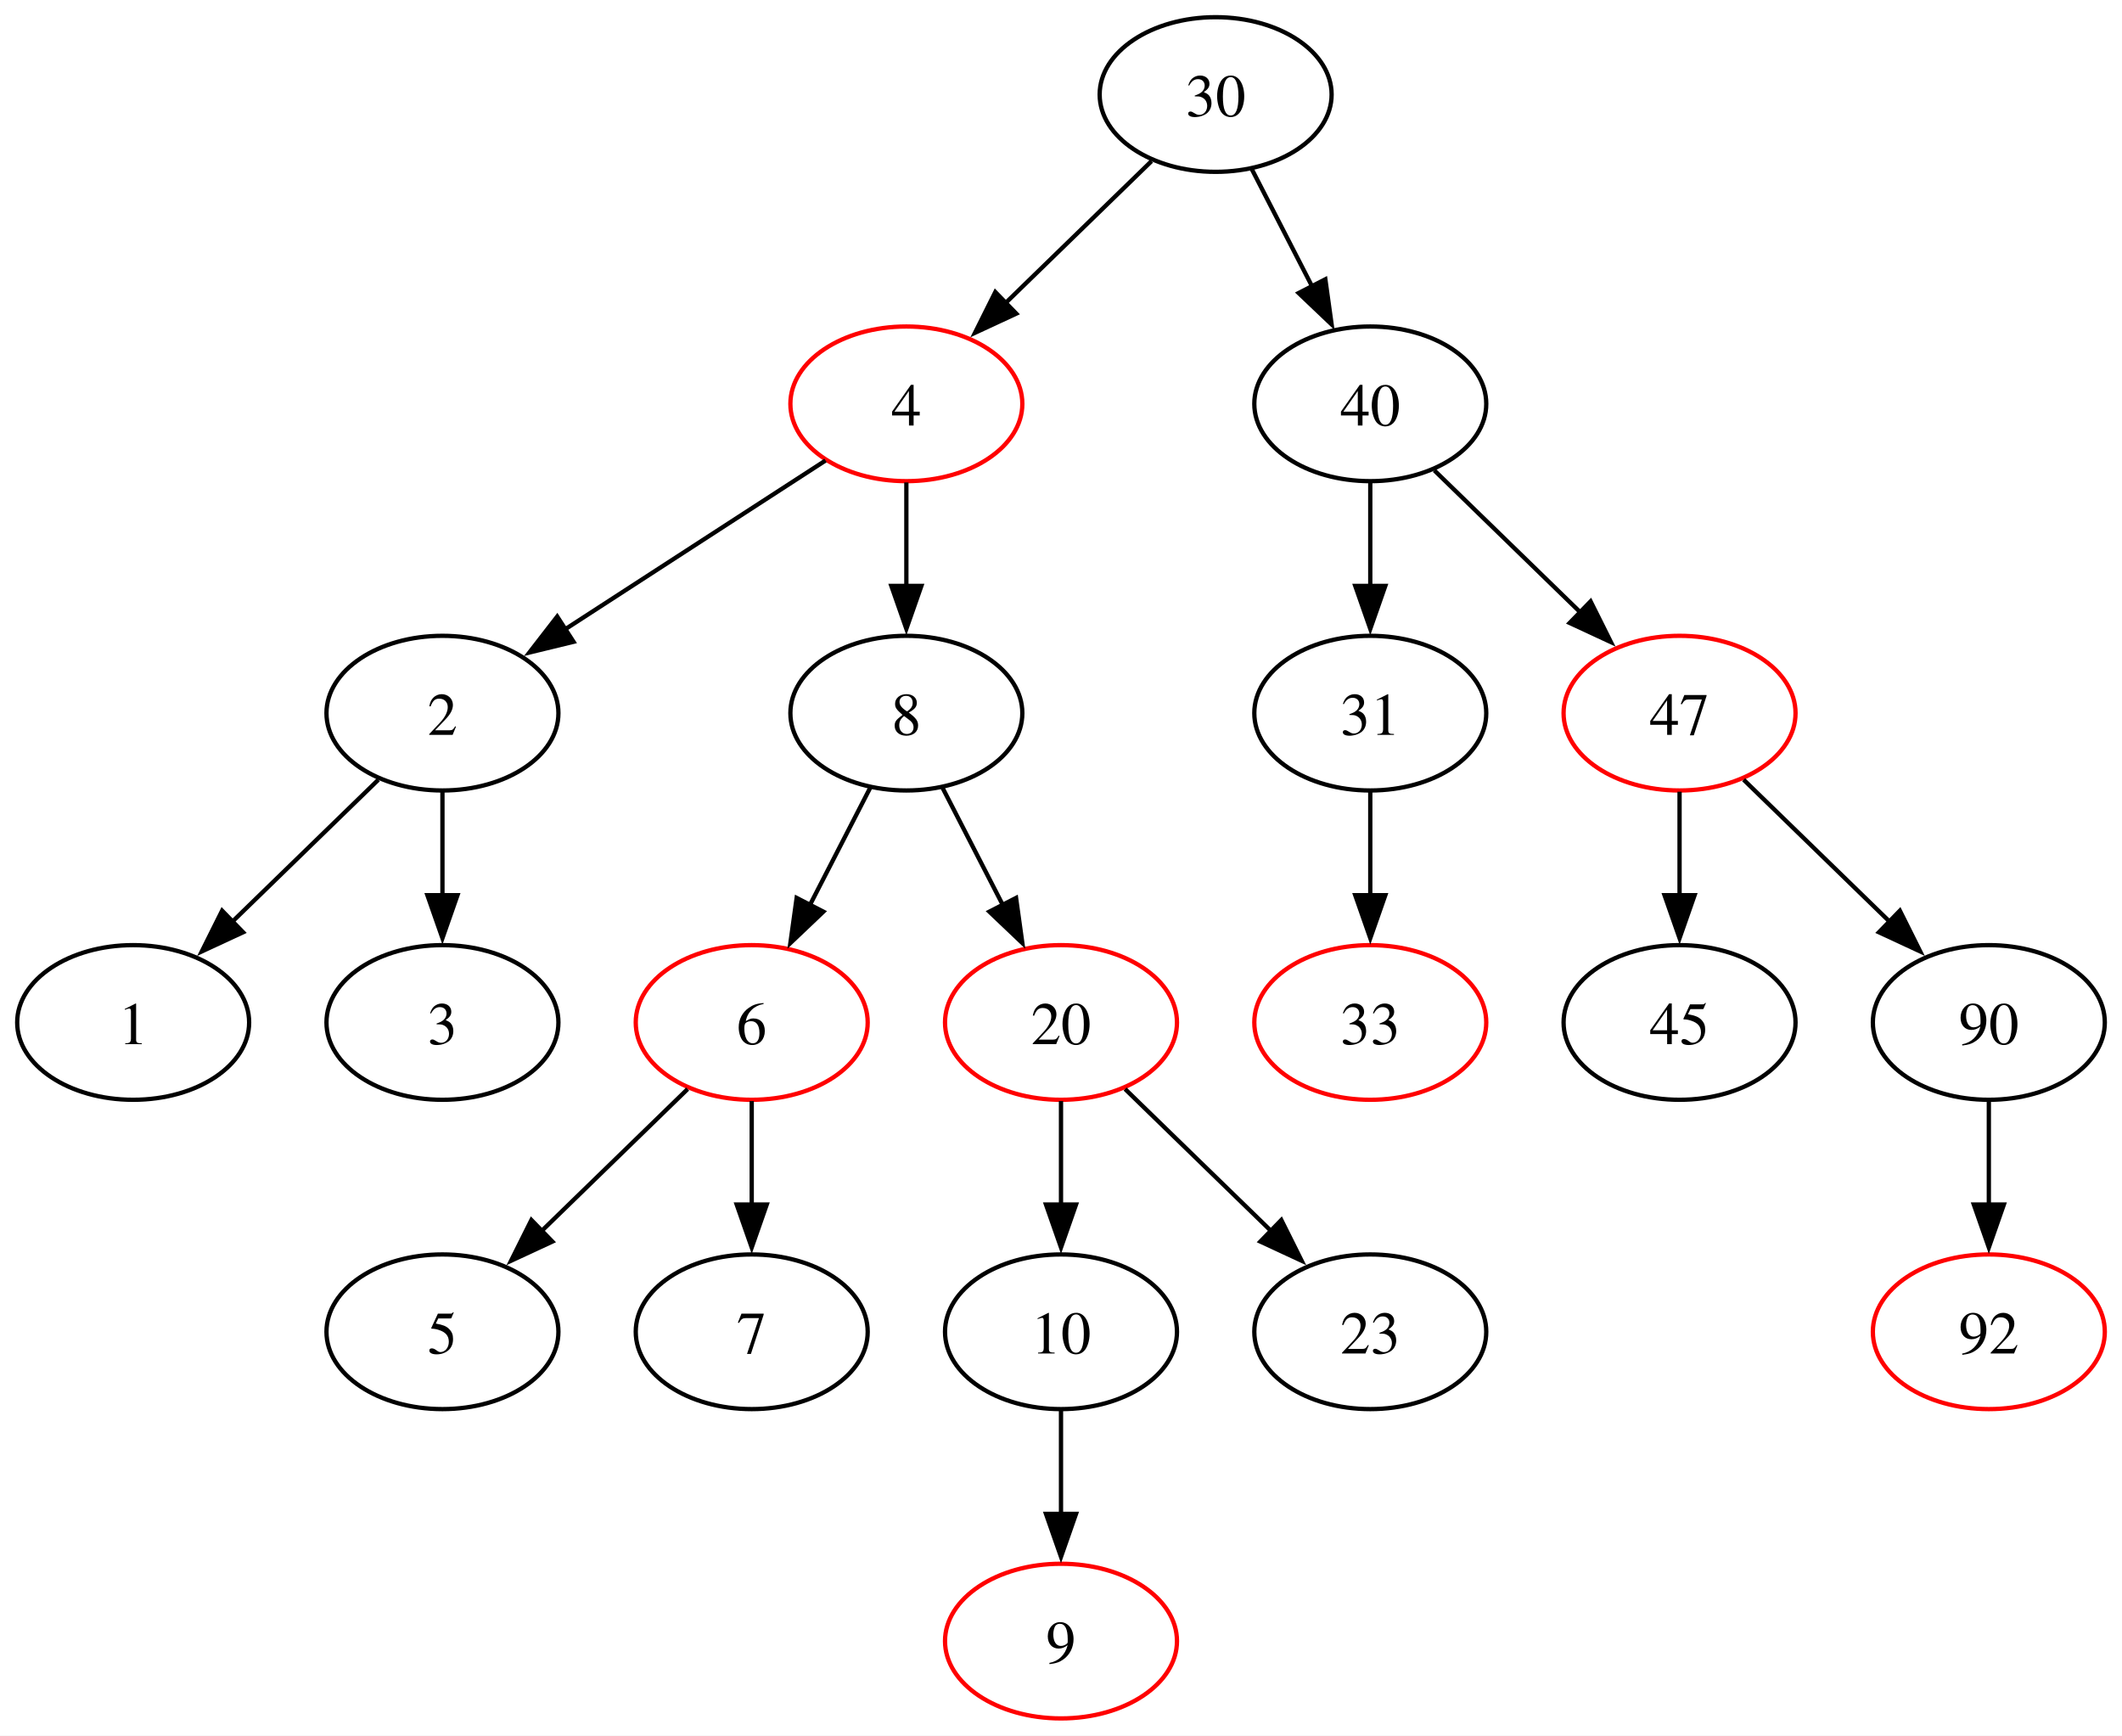
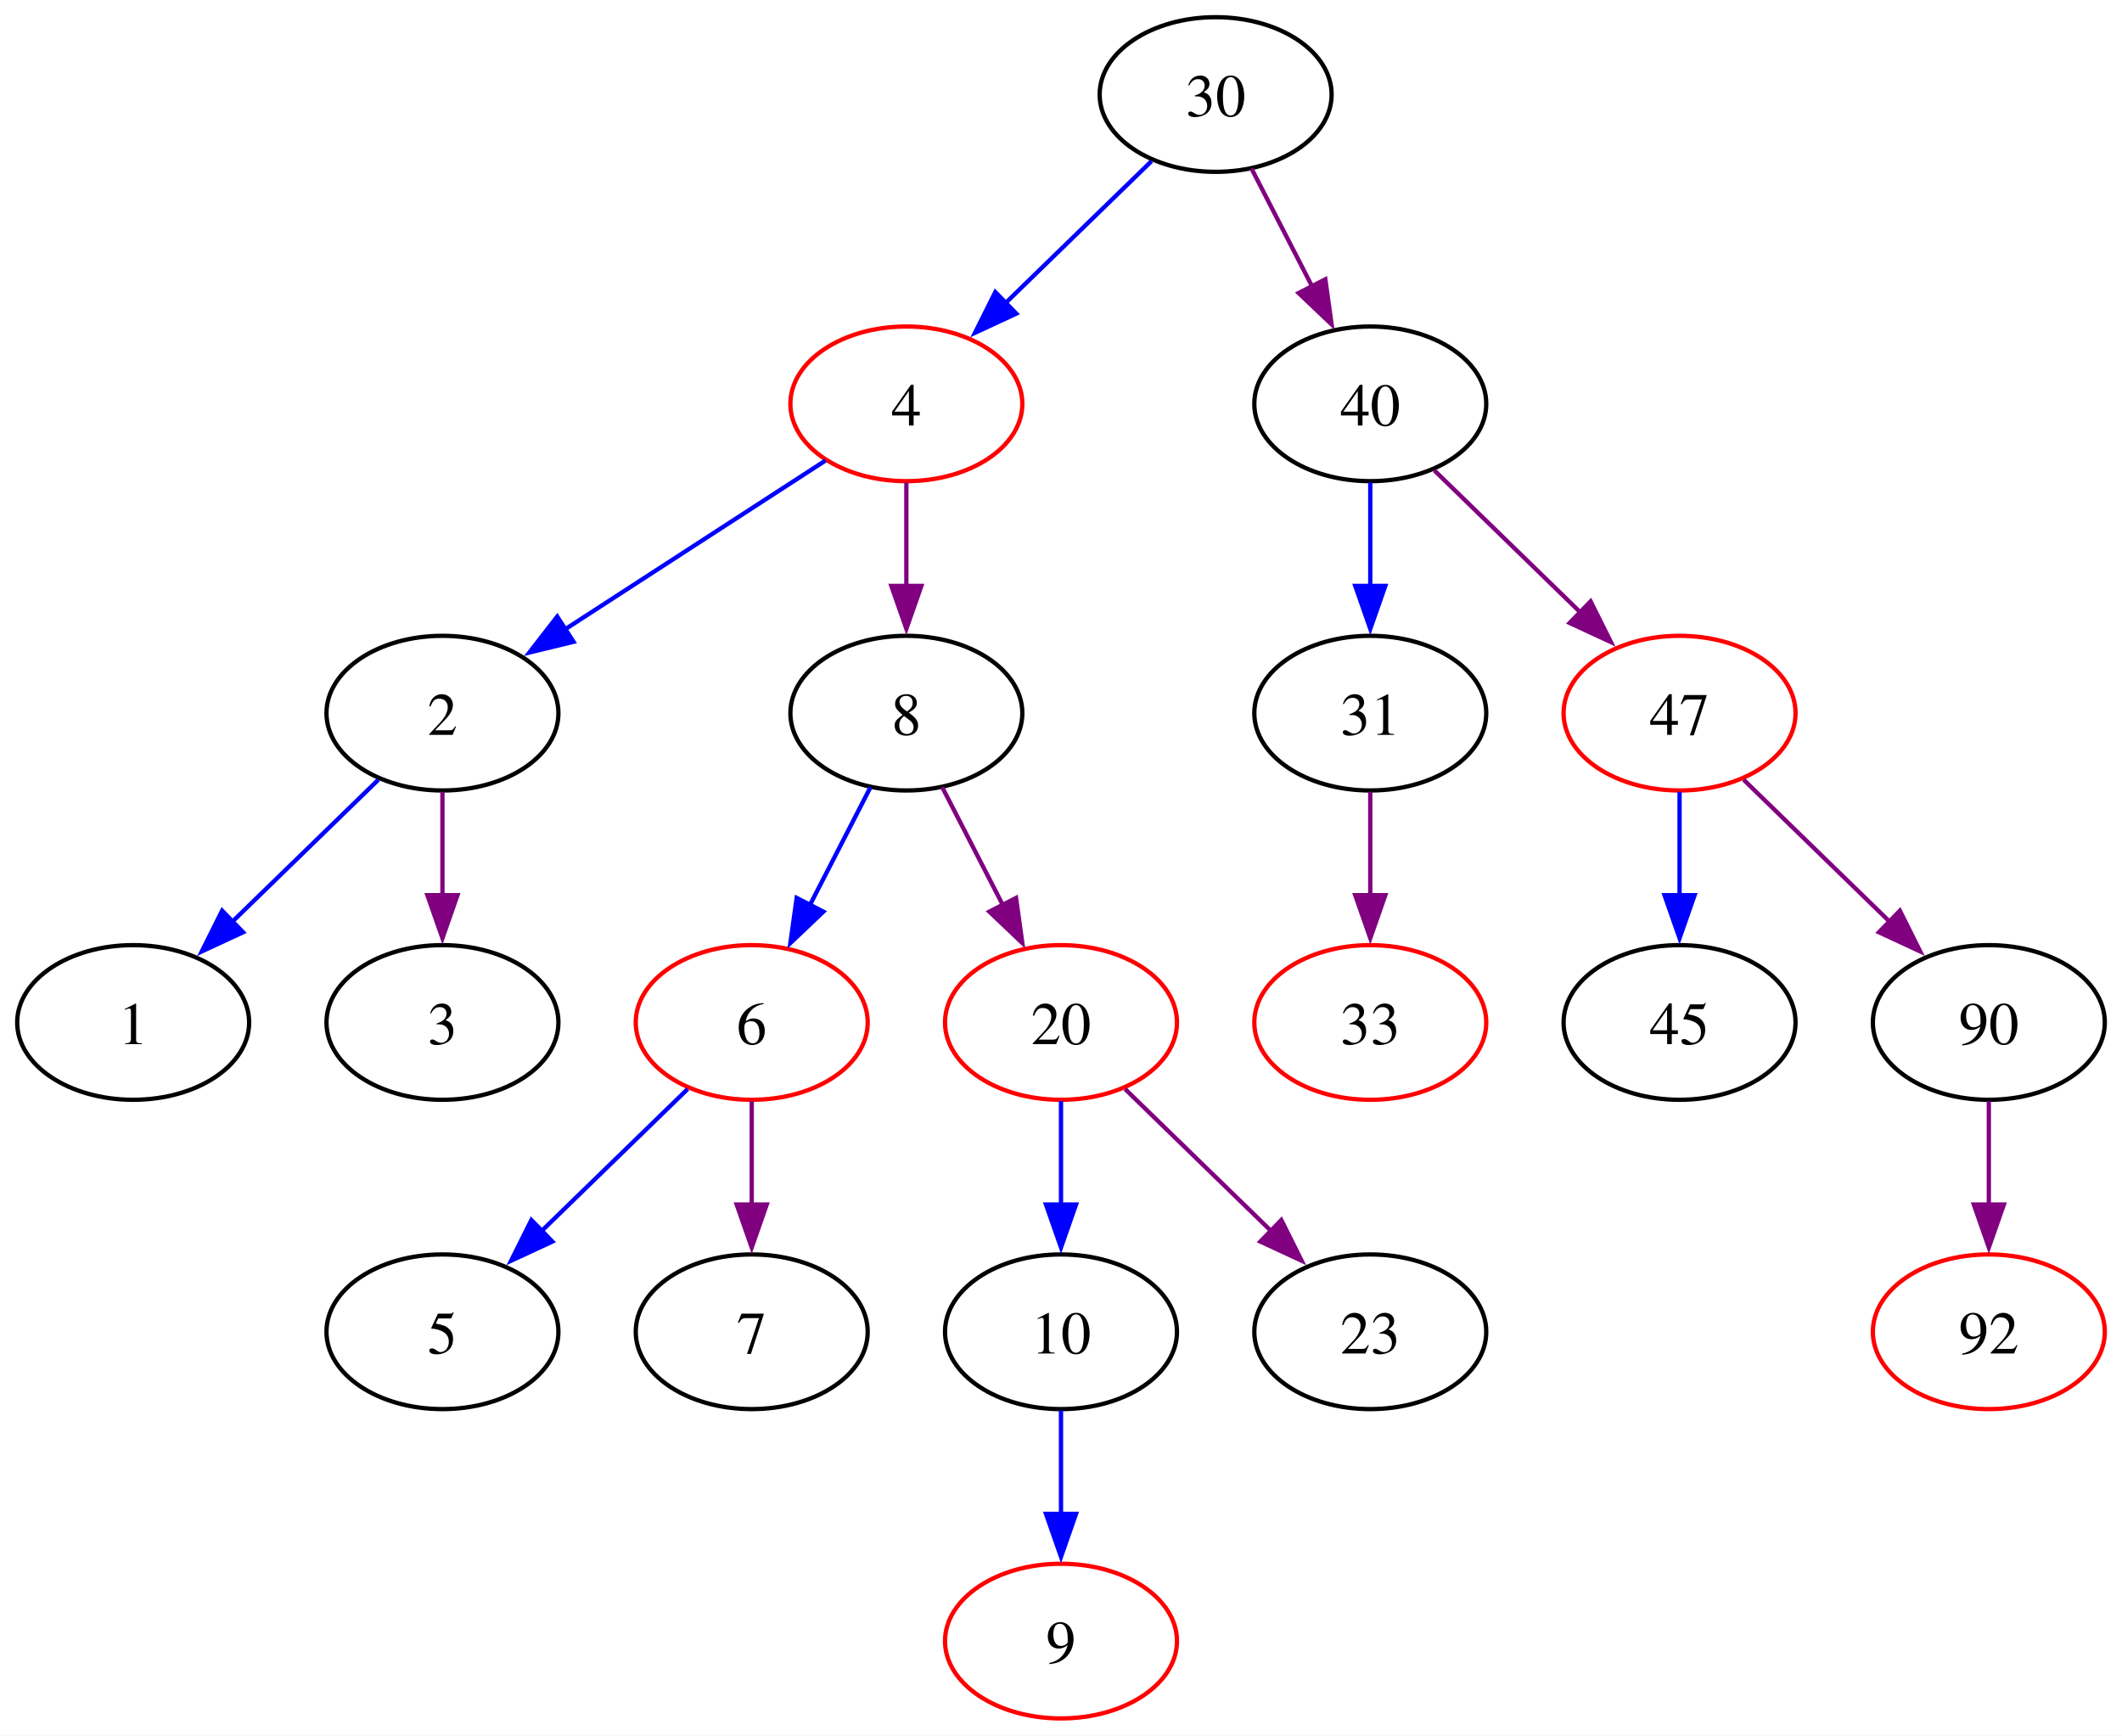
<svg xmlns="http://www.w3.org/2000/svg" width="494pt" height="404pt" viewBox="0.00 0.00 494.00 404.00">
  <g id="graph0" class="graph" transform="scale(1 1) rotate(0) translate(4 400)">
    <polygon fill="white" stroke="none" points="-4,4 -4,-400 490,-400 490,4 -4,4" />
    <g id="node1" class="node">
      <ellipse fill="none" stroke="black" cx="279" cy="-378" rx="27" ry="18" />
      <text text-anchor="middle" x="279" y="-372.95" font-family="Times,serif" font-size="14.00">30</text>
    </g>
    <g id="node2" class="node">
      <ellipse fill="none" stroke="red" cx="207" cy="-306" rx="27" ry="18" />
      <text text-anchor="middle" x="207" y="-300.95" font-family="Times,serif" font-size="14.00">4</text>
    </g>
    <g id="edge1" class="edge">
-       <path fill="none" stroke="black" d="M264.08,-362.5C254.23,-352.92 241.14,-340.19 229.97,-329.34" />
-       <polygon fill="black" stroke="black" points="232.59,-327 222.98,-322.54 227.71,-332.02 232.59,-327" />
+       <path fill="none" stroke="blue" d="M264.08,-362.5C254.23,-352.92 241.14,-340.19 229.97,-329.34" />
+       <polygon fill="blue" stroke="blue" points="232.59,-327 222.98,-322.54 227.71,-332.02 232.59,-327" />
    </g>
    <g id="node14" class="node">
      <ellipse fill="none" stroke="black" cx="315" cy="-306" rx="27" ry="18" />
      <text text-anchor="middle" x="315" y="-300.95" font-family="Times,serif" font-size="14.00">40</text>
    </g>
    <g id="edge13" class="edge">
-       <path fill="none" stroke="black" d="M287.35,-360.76C291.58,-352.55 296.81,-342.37 301.58,-333.09" />
-       <polygon fill="black" stroke="black" points="304.54,-334.99 306,-324.49 298.32,-331.79 304.54,-334.99" />
+       <path fill="none" stroke="purple" d="M287.35,-360.76C291.58,-352.55 296.81,-342.37 301.58,-333.09" />
+       <polygon fill="purple" stroke="purple" points="304.54,-334.99 306,-324.49 298.32,-331.79 304.54,-334.99" />
    </g>
    <g id="node3" class="node">
      <ellipse fill="none" stroke="black" cx="99" cy="-234" rx="27" ry="18" />
      <text text-anchor="middle" x="99" y="-228.95" font-family="Times,serif" font-size="14.00">2</text>
    </g>
    <g id="edge2" class="edge">
-       <path fill="none" stroke="black" d="M188.19,-292.81C171.41,-281.93 146.61,-265.86 127.41,-253.42" />
-       <polygon fill="black" stroke="black" points="129.52,-250.61 119.23,-248.11 125.72,-256.49 129.52,-250.61" />
+       <path fill="none" stroke="blue" d="M188.19,-292.81C171.41,-281.93 146.61,-265.86 127.41,-253.42" />
+       <polygon fill="blue" stroke="blue" points="129.52,-250.61 119.23,-248.11 125.72,-256.49 129.52,-250.61" />
    </g>
    <g id="node6" class="node">
      <ellipse fill="none" stroke="black" cx="207" cy="-234" rx="27" ry="18" />
      <text text-anchor="middle" x="207" y="-228.95" font-family="Times,serif" font-size="14.00">8</text>
    </g>
    <g id="edge5" class="edge">
-       <path fill="none" stroke="black" d="M207,-287.7C207,-280.41 207,-271.73 207,-263.54" />
-       <polygon fill="black" stroke="black" points="210.5,-263.62 207,-253.62 203.5,-263.62 210.5,-263.62" />
+       <path fill="none" stroke="purple" d="M207,-287.7C207,-280.41 207,-271.73 207,-263.54" />
+       <polygon fill="purple" stroke="purple" points="210.5,-263.62 207,-253.62 203.5,-263.62 210.5,-263.62" />
    </g>
    <g id="node4" class="node">
      <ellipse fill="none" stroke="black" cx="27" cy="-162" rx="27" ry="18" />
      <text text-anchor="middle" x="27" y="-156.95" font-family="Times,serif" font-size="14.00">1</text>
    </g>
    <g id="edge3" class="edge">
-       <path fill="none" stroke="black" d="M84.08,-218.5C74.23,-208.92 61.14,-196.19 49.97,-185.34" />
-       <polygon fill="black" stroke="black" points="52.59,-183 42.98,-178.54 47.71,-188.02 52.59,-183" />
+       <path fill="none" stroke="blue" d="M84.08,-218.5C74.23,-208.92 61.14,-196.19 49.97,-185.34" />
+       <polygon fill="blue" stroke="blue" points="52.59,-183 42.98,-178.54 47.71,-188.02 52.59,-183" />
    </g>
    <g id="node5" class="node">
      <ellipse fill="none" stroke="black" cx="99" cy="-162" rx="27" ry="18" />
      <text text-anchor="middle" x="99" y="-156.95" font-family="Times,serif" font-size="14.00">3</text>
    </g>
    <g id="edge4" class="edge">
-       <path fill="none" stroke="black" d="M99,-215.7C99,-208.41 99,-199.73 99,-191.54" />
-       <polygon fill="black" stroke="black" points="102.5,-191.62 99,-181.62 95.5,-191.62 102.5,-191.62" />
+       <path fill="none" stroke="purple" d="M99,-215.7C99,-208.41 99,-199.73 99,-191.54" />
+       <polygon fill="purple" stroke="purple" points="102.5,-191.62 99,-181.62 95.5,-191.62 102.5,-191.62" />
    </g>
    <g id="node7" class="node">
      <ellipse fill="none" stroke="red" cx="171" cy="-162" rx="27" ry="18" />
      <text text-anchor="middle" x="171" y="-156.95" font-family="Times,serif" font-size="14.00">6</text>
    </g>
    <g id="edge6" class="edge">
-       <path fill="none" stroke="black" d="M198.65,-216.76C194.42,-208.55 189.19,-198.37 184.42,-189.09" />
-       <polygon fill="black" stroke="black" points="187.68,-187.79 180,-180.49 181.46,-190.99 187.68,-187.79" />
+       <path fill="none" stroke="blue" d="M198.65,-216.76C194.42,-208.55 189.19,-198.37 184.42,-189.09" />
+       <polygon fill="blue" stroke="blue" points="187.68,-187.79 180,-180.49 181.46,-190.99 187.68,-187.79" />
    </g>
    <g id="node10" class="node">
      <ellipse fill="none" stroke="red" cx="243" cy="-162" rx="27" ry="18" />
      <text text-anchor="middle" x="243" y="-156.95" font-family="Times,serif" font-size="14.00">20</text>
    </g>
    <g id="edge9" class="edge">
-       <path fill="none" stroke="black" d="M215.35,-216.76C219.58,-208.55 224.81,-198.37 229.58,-189.09" />
-       <polygon fill="black" stroke="black" points="232.54,-190.99 234,-180.49 226.32,-187.79 232.54,-190.99" />
+       <path fill="none" stroke="purple" d="M215.35,-216.76C219.58,-208.55 224.81,-198.37 229.58,-189.09" />
+       <polygon fill="purple" stroke="purple" points="232.54,-190.99 234,-180.49 226.32,-187.79 232.54,-190.99" />
    </g>
    <g id="node8" class="node">
      <ellipse fill="none" stroke="black" cx="99" cy="-90" rx="27" ry="18" />
      <text text-anchor="middle" x="99" y="-84.95" font-family="Times,serif" font-size="14.00">5</text>
    </g>
    <g id="edge7" class="edge">
-       <path fill="none" stroke="black" d="M156.08,-146.5C146.23,-136.92 133.14,-124.19 121.97,-113.34" />
-       <polygon fill="black" stroke="black" points="124.59,-111 114.98,-106.54 119.71,-116.02 124.59,-111" />
+       <path fill="none" stroke="blue" d="M156.08,-146.5C146.23,-136.92 133.14,-124.19 121.97,-113.34" />
+       <polygon fill="blue" stroke="blue" points="124.59,-111 114.98,-106.54 119.71,-116.02 124.59,-111" />
    </g>
    <g id="node9" class="node">
      <ellipse fill="none" stroke="black" cx="171" cy="-90" rx="27" ry="18" />
      <text text-anchor="middle" x="171" y="-84.95" font-family="Times,serif" font-size="14.00">7</text>
    </g>
    <g id="edge8" class="edge">
-       <path fill="none" stroke="black" d="M171,-143.7C171,-136.41 171,-127.73 171,-119.54" />
-       <polygon fill="black" stroke="black" points="174.5,-119.62 171,-109.62 167.5,-119.62 174.5,-119.62" />
+       <path fill="none" stroke="purple" d="M171,-143.7C171,-136.41 171,-127.73 171,-119.54" />
+       <polygon fill="purple" stroke="purple" points="174.5,-119.62 171,-109.62 167.5,-119.62 174.5,-119.62" />
    </g>
    <g id="node11" class="node">
      <ellipse fill="none" stroke="black" cx="243" cy="-90" rx="27" ry="18" />
      <text text-anchor="middle" x="243" y="-84.95" font-family="Times,serif" font-size="14.00">10</text>
    </g>
    <g id="edge10" class="edge">
-       <path fill="none" stroke="black" d="M243,-143.7C243,-136.41 243,-127.73 243,-119.54" />
-       <polygon fill="black" stroke="black" points="246.5,-119.62 243,-109.62 239.5,-119.62 246.5,-119.62" />
+       <path fill="none" stroke="blue" d="M243,-143.7C243,-136.41 243,-127.73 243,-119.54" />
+       <polygon fill="blue" stroke="blue" points="246.5,-119.62 243,-109.62 239.5,-119.62 246.5,-119.62" />
    </g>
    <g id="node13" class="node">
      <ellipse fill="none" stroke="black" cx="315" cy="-90" rx="27" ry="18" />
      <text text-anchor="middle" x="315" y="-84.95" font-family="Times,serif" font-size="14.00">23</text>
    </g>
    <g id="edge12" class="edge">
-       <path fill="none" stroke="black" d="M257.92,-146.5C267.77,-136.92 280.86,-124.19 292.03,-113.34" />
-       <polygon fill="black" stroke="black" points="294.29,-116.02 299.02,-106.54 289.41,-111 294.29,-116.02" />
+       <path fill="none" stroke="purple" d="M257.92,-146.5C267.77,-136.92 280.86,-124.19 292.03,-113.34" />
+       <polygon fill="purple" stroke="purple" points="294.29,-116.02 299.02,-106.54 289.41,-111 294.29,-116.02" />
    </g>
    <g id="node12" class="node">
      <ellipse fill="none" stroke="red" cx="243" cy="-18" rx="27" ry="18" />
      <text text-anchor="middle" x="243" y="-12.95" font-family="Times,serif" font-size="14.00">9</text>
    </g>
    <g id="edge11" class="edge">
-       <path fill="none" stroke="black" d="M243,-71.7C243,-64.41 243,-55.73 243,-47.54" />
-       <polygon fill="black" stroke="black" points="246.5,-47.62 243,-37.62 239.5,-47.62 246.5,-47.62" />
+       <path fill="none" stroke="blue" d="M243,-71.7C243,-64.41 243,-55.73 243,-47.54" />
+       <polygon fill="blue" stroke="blue" points="246.5,-47.62 243,-37.62 239.5,-47.62 246.5,-47.62" />
    </g>
    <g id="node15" class="node">
      <ellipse fill="none" stroke="black" cx="315" cy="-234" rx="27" ry="18" />
      <text text-anchor="middle" x="315" y="-228.95" font-family="Times,serif" font-size="14.00">31</text>
    </g>
    <g id="edge14" class="edge">
-       <path fill="none" stroke="black" d="M315,-287.7C315,-280.41 315,-271.73 315,-263.54" />
-       <polygon fill="black" stroke="black" points="318.5,-263.62 315,-253.62 311.5,-263.62 318.5,-263.62" />
+       <path fill="none" stroke="blue" d="M315,-287.7C315,-280.41 315,-271.73 315,-263.54" />
+       <polygon fill="blue" stroke="blue" points="318.5,-263.62 315,-253.62 311.5,-263.62 318.5,-263.62" />
    </g>
    <g id="node17" class="node">
      <ellipse fill="none" stroke="red" cx="387" cy="-234" rx="27" ry="18" />
      <text text-anchor="middle" x="387" y="-228.95" font-family="Times,serif" font-size="14.00">47</text>
    </g>
    <g id="edge16" class="edge">
-       <path fill="none" stroke="black" d="M329.92,-290.5C339.77,-280.92 352.86,-268.19 364.03,-257.34" />
-       <polygon fill="black" stroke="black" points="366.29,-260.02 371.02,-250.54 361.41,-255 366.29,-260.02" />
+       <path fill="none" stroke="purple" d="M329.92,-290.5C339.77,-280.92 352.86,-268.19 364.03,-257.34" />
+       <polygon fill="purple" stroke="purple" points="366.29,-260.02 371.02,-250.54 361.41,-255 366.29,-260.02" />
    </g>
    <g id="node16" class="node">
      <ellipse fill="none" stroke="red" cx="315" cy="-162" rx="27" ry="18" />
      <text text-anchor="middle" x="315" y="-156.95" font-family="Times,serif" font-size="14.00">33</text>
    </g>
    <g id="edge15" class="edge">
-       <path fill="none" stroke="black" d="M315,-215.7C315,-208.41 315,-199.73 315,-191.54" />
-       <polygon fill="black" stroke="black" points="318.5,-191.62 315,-181.62 311.5,-191.62 318.5,-191.62" />
+       <path fill="none" stroke="purple" d="M315,-215.7C315,-208.41 315,-199.73 315,-191.54" />
+       <polygon fill="purple" stroke="purple" points="318.5,-191.62 315,-181.62 311.5,-191.62 318.5,-191.62" />
    </g>
    <g id="node18" class="node">
      <ellipse fill="none" stroke="black" cx="387" cy="-162" rx="27" ry="18" />
      <text text-anchor="middle" x="387" y="-156.95" font-family="Times,serif" font-size="14.00">45</text>
    </g>
    <g id="edge17" class="edge">
-       <path fill="none" stroke="black" d="M387,-215.7C387,-208.41 387,-199.73 387,-191.54" />
-       <polygon fill="black" stroke="black" points="390.5,-191.62 387,-181.62 383.5,-191.62 390.5,-191.62" />
+       <path fill="none" stroke="blue" d="M387,-215.7C387,-208.41 387,-199.73 387,-191.54" />
+       <polygon fill="blue" stroke="blue" points="390.5,-191.62 387,-181.62 383.5,-191.62 390.5,-191.62" />
    </g>
    <g id="node19" class="node">
      <ellipse fill="none" stroke="black" cx="459" cy="-162" rx="27" ry="18" />
      <text text-anchor="middle" x="459" y="-156.95" font-family="Times,serif" font-size="14.00">90</text>
    </g>
    <g id="edge18" class="edge">
-       <path fill="none" stroke="black" d="M401.92,-218.5C411.77,-208.92 424.86,-196.19 436.03,-185.34" />
-       <polygon fill="black" stroke="black" points="438.29,-188.02 443.02,-178.54 433.41,-183 438.29,-188.02" />
+       <path fill="none" stroke="purple" d="M401.92,-218.5C411.77,-208.92 424.86,-196.19 436.03,-185.34" />
+       <polygon fill="purple" stroke="purple" points="438.29,-188.02 443.02,-178.54 433.41,-183 438.29,-188.02" />
    </g>
    <g id="node20" class="node">
      <ellipse fill="none" stroke="red" cx="459" cy="-90" rx="27" ry="18" />
      <text text-anchor="middle" x="459" y="-84.95" font-family="Times,serif" font-size="14.00">92</text>
    </g>
    <g id="edge19" class="edge">
-       <path fill="none" stroke="black" d="M459,-143.7C459,-136.41 459,-127.73 459,-119.54" />
-       <polygon fill="black" stroke="black" points="462.5,-119.62 459,-109.62 455.5,-119.62 462.5,-119.62" />
+       <path fill="none" stroke="purple" d="M459,-143.7C459,-136.41 459,-127.73 459,-119.54" />
+       <polygon fill="purple" stroke="purple" points="462.5,-119.62 459,-109.62 455.5,-119.62 462.5,-119.62" />
    </g>
  </g>
</svg>
